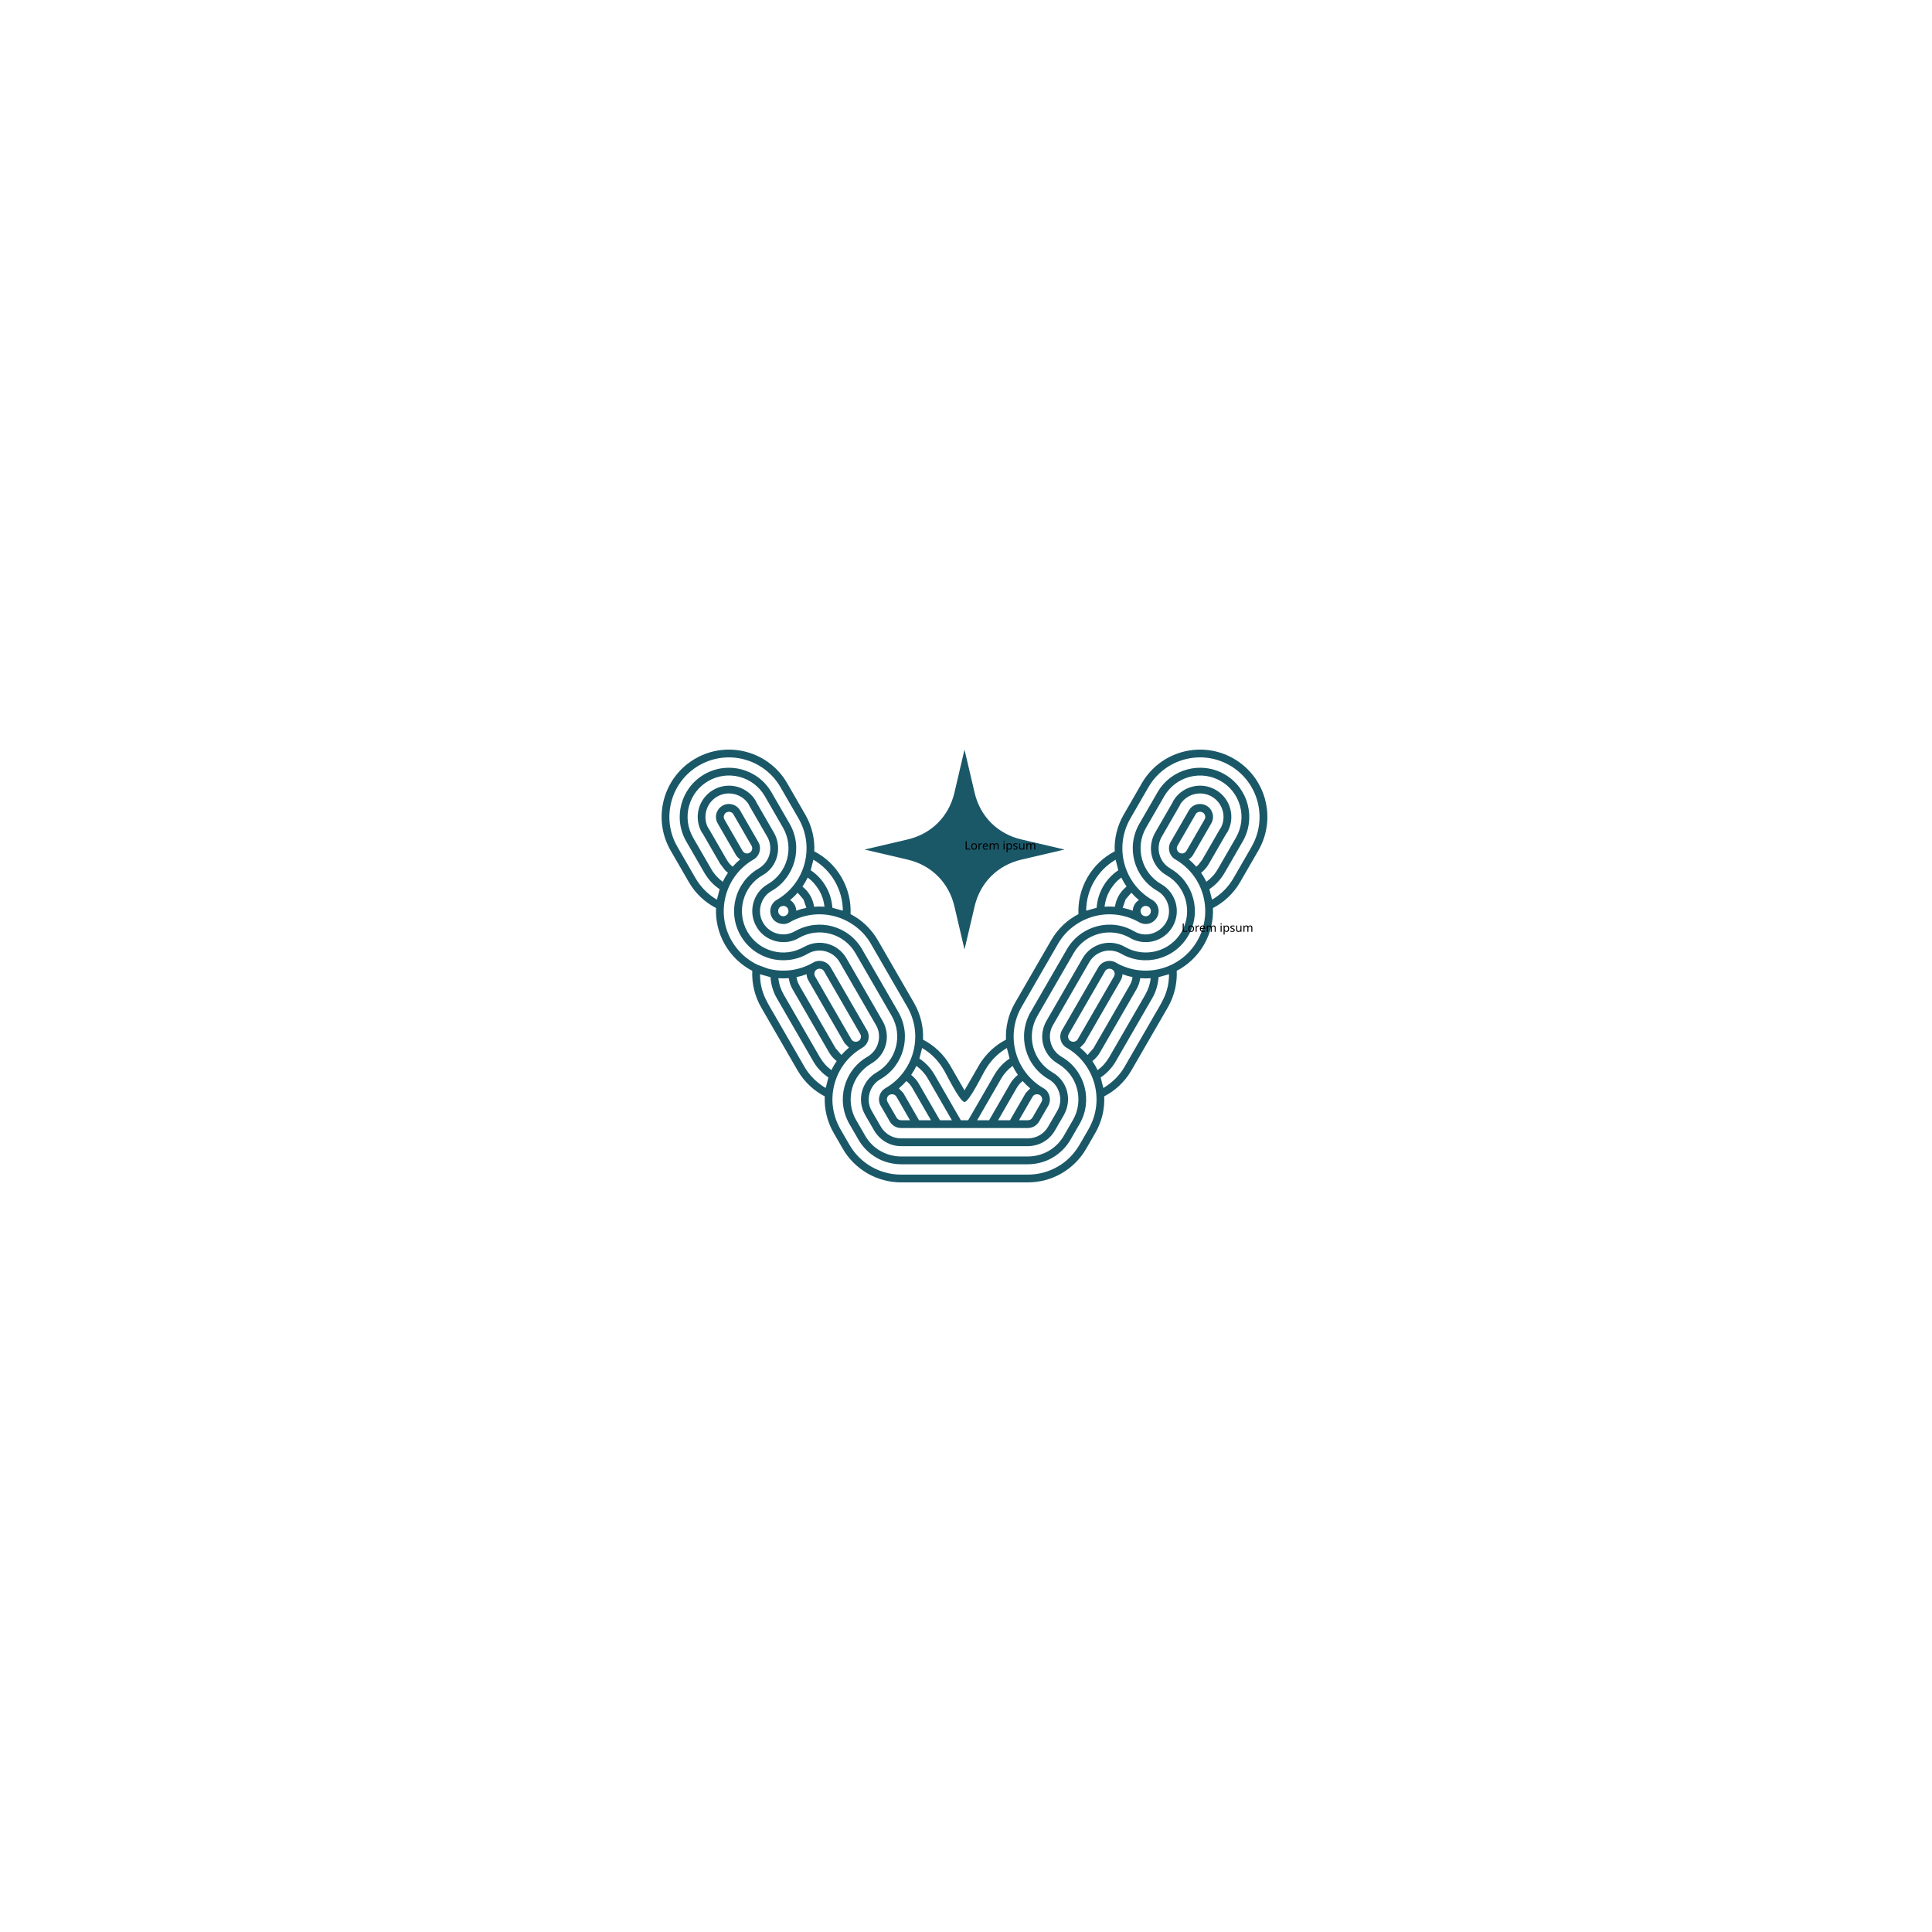
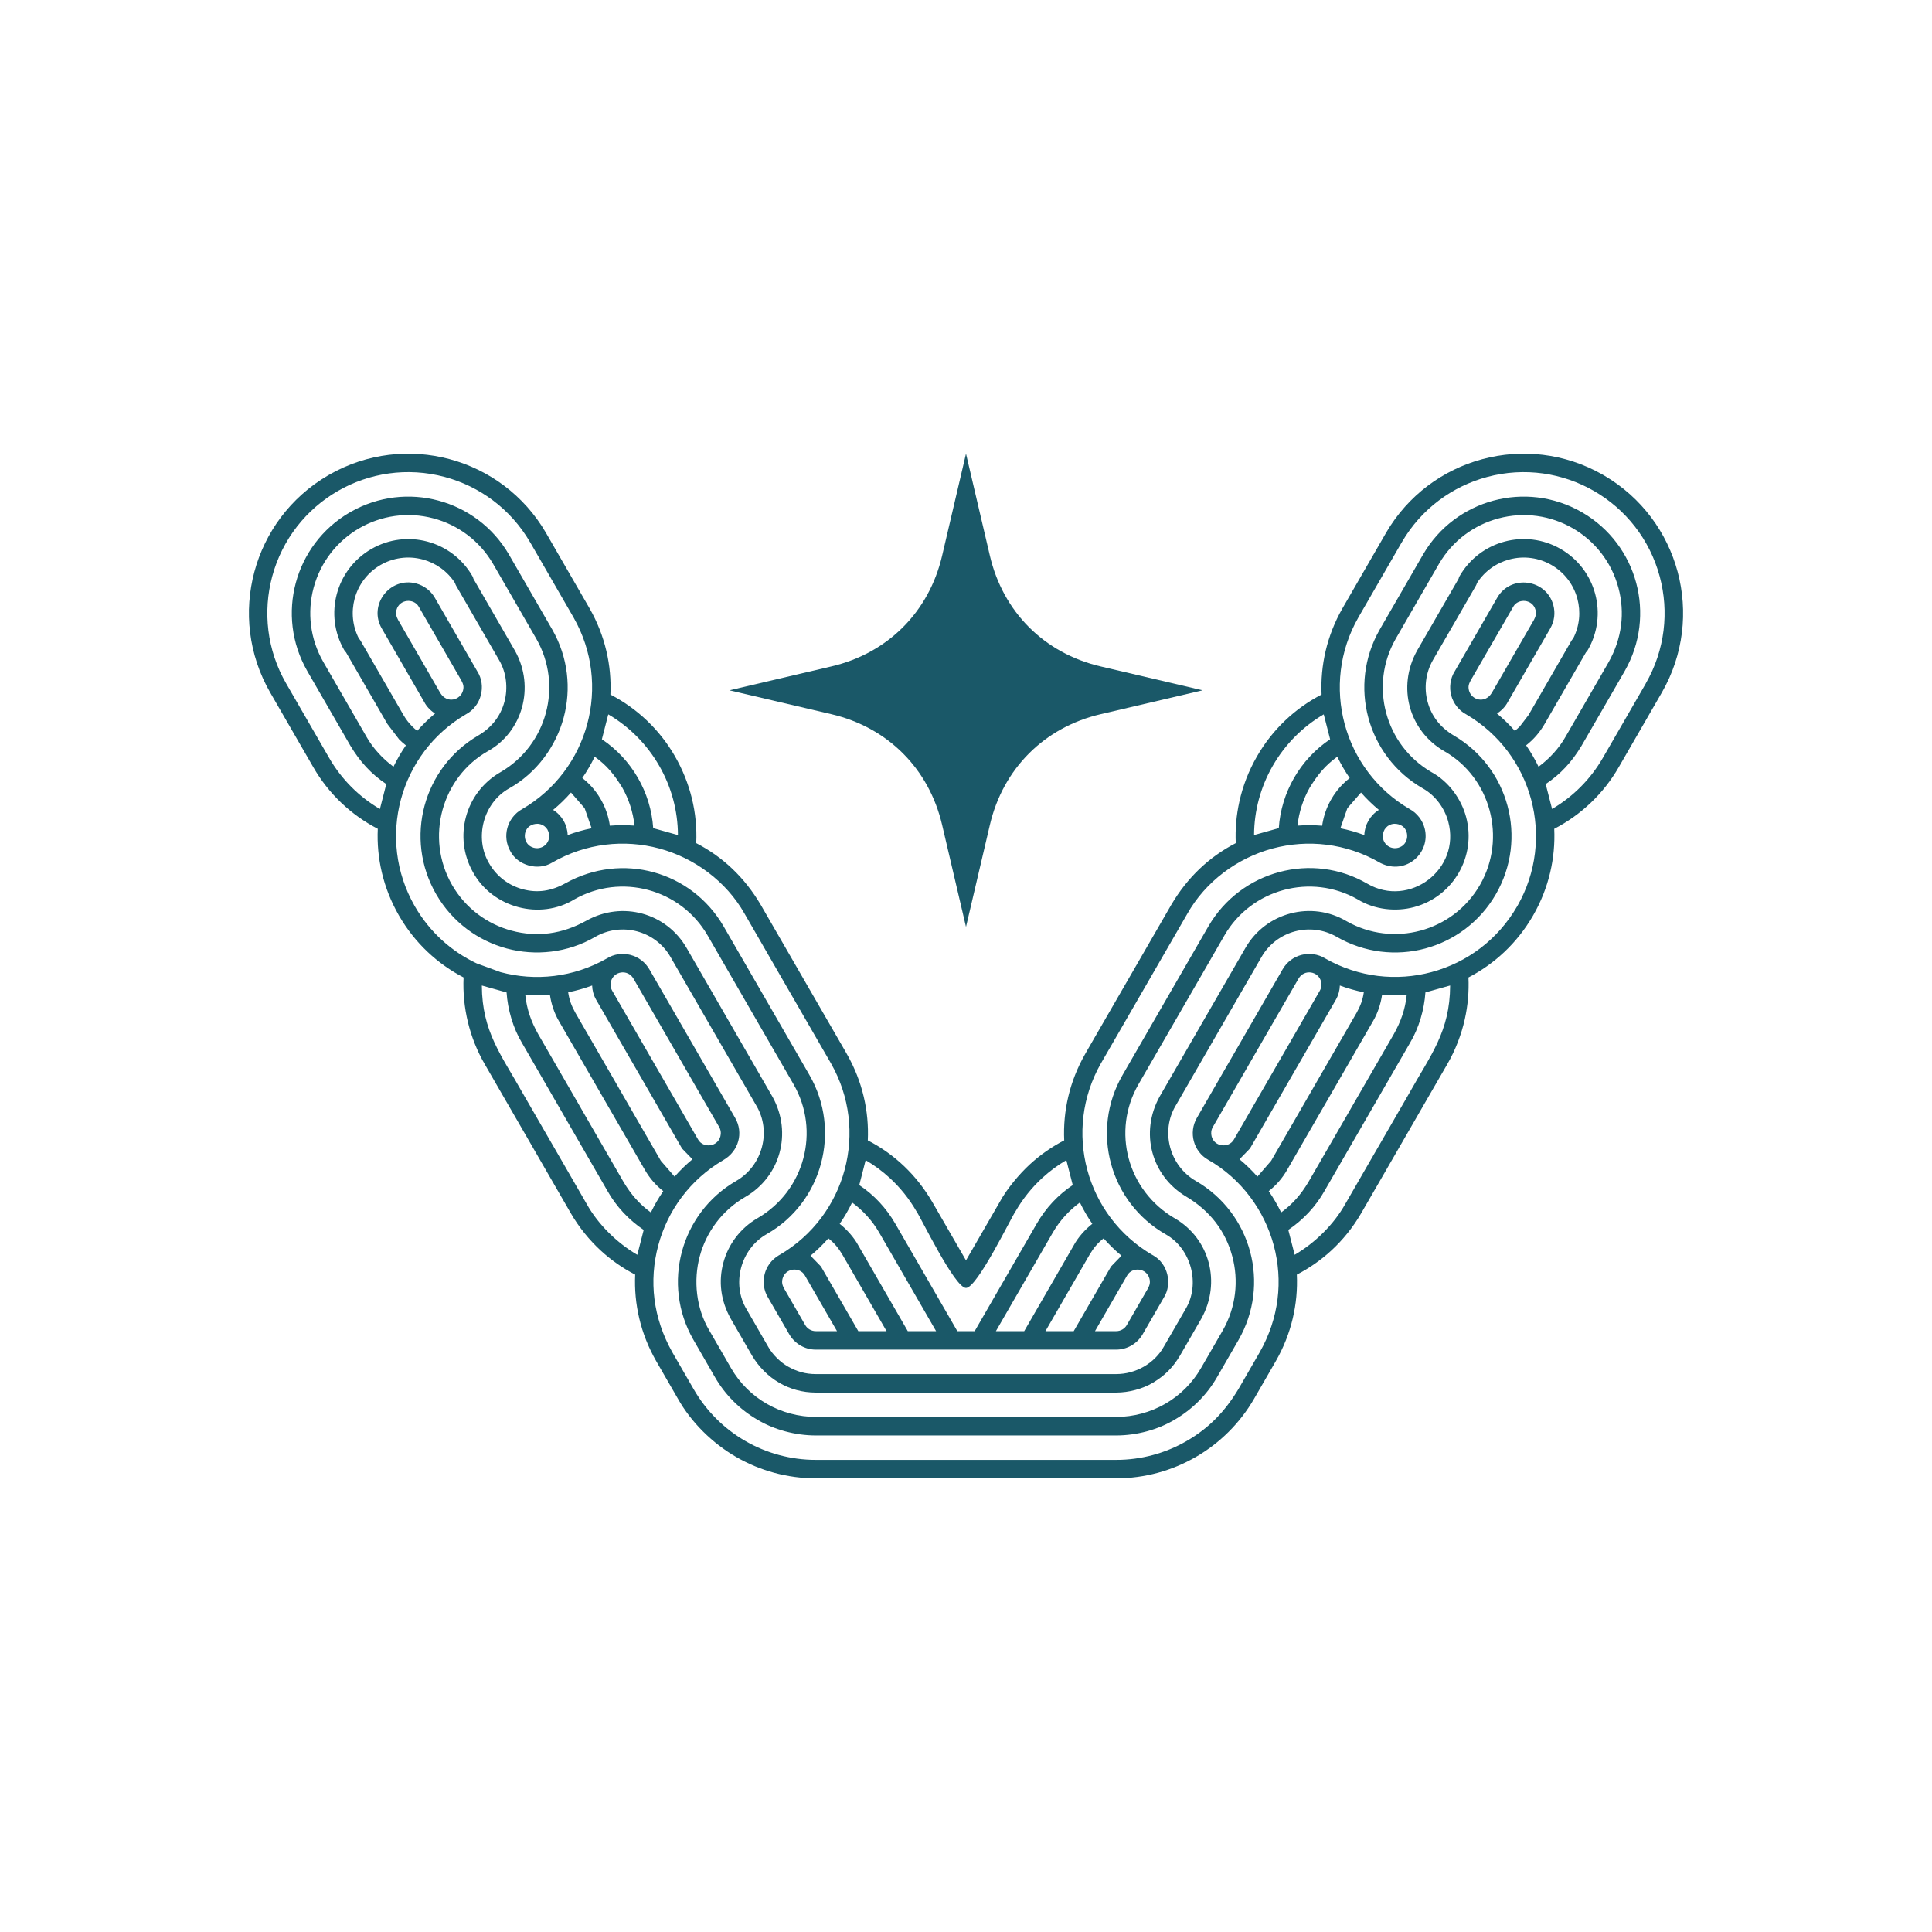
<svg xmlns="http://www.w3.org/2000/svg" id="Layer_1" version="1.1" viewBox="0 0 2000 2000">
  <defs>
    <style>
      .st0 {
        fill: #1a5868;
        fill-rule: evenodd;
      }
- 
-       .st1 {
-         font-family: MyriadPro-Regular, 'Myriad Pro';
-         font-size: 12px;
-       }
    </style>
  </defs>
-   <path class="st0" d="M1309.63,827.65c-4.59-17.14-15.69-32.53-32.21-42.16-.17-.12-.35-.22-.53-.31-16.6-9.49-35.47-11.4-52.6-6.81-17.14,4.59-32.53,15.69-42.16,32.21-.13.19-.24.38-.33.59l-18.39,31.85c-.15.21-.28.44-.39.68-6.76,11.87-9.66,24.9-9.08,37.61-11.67,6.04-21.52,15.34-28.18,26.93l-.06.09c-3.63,6.29-6.18,12.93-7.68,19.67-1.36,6.08-1.88,12.23-1.6,18.28-11.63,6.02-21.12,14.93-28.23,27.01l-37.39,64.76c-.12.19-.23.38-.33.59-6.76,11.87-9.66,24.9-9.08,37.61-5.42,2.8-10.49,6.32-15.05,10.52-4.55,4.18-10.09,10.74-13.19,16.5l-14.7,25.46-14.75-25.55c-6.83-11.69-16.35-20.8-28.18-26.93.58-12.71-2.32-25.74-9.08-37.61-.09-.21-.2-.4-.33-.59l-37.39-64.76c-7.11-12.08-16.6-20.98-28.23-27.01.6-13.3-2.58-26.3-9.34-38.04-6.67-11.59-16.52-20.89-28.19-26.93.58-12.71-2.32-25.74-9.08-37.61-.11-.24-.24-.46-.39-.68l-18.38-31.85c-.1-.21-.21-.4-.33-.59-9.63-16.52-25.02-27.62-42.16-32.21-17.12-4.59-36-2.68-52.6,6.81-.19.09-.37.19-.53.31-16.52,9.63-27.62,25.02-32.21,42.16-4.6,17.18-2.66,36.13,6.92,52.77l18.81,32.58c6.67,11.64,16.53,20.95,28.23,27.01-.58,12.75,2.33,25.81,9.13,37.7.08.17.18.34.29.5,6.9,11.85,16.76,20.91,28.09,26.79-.6,13.07,2.58,26.47,9.28,37.97l9.38,16.24,9.26,16.01,9.45,16.39,9.43,16.33c3.57,6.22,8.2,11.9,13.19,16.48,4.56,4.19,9.63,7.71,15.04,10.51-.59,12.81,2.36,25.92,9.22,37.86l9.32,16.15c5.98,10.71,15.36,19.79,25.61,25.71,10.43,6.02,22.41,9.35,34.84,9.35h131.33c12.44,0,24.41-3.33,34.84-9.35,10.41-6.01,19.27-14.72,25.5-25.5l9.44-16.36c6.87-11.94,9.81-25.06,9.22-37.86,5.42-2.8,10.48-6.32,15.04-10.51,5.01-4.6,9.43-10.04,13.05-16.26l9.52-16.47,9.38-16.24,9.25-16.03,9.51-16.46c3.59-6.16,6.2-13.07,7.68-19.69,1.36-6.08,1.88-12.23,1.6-18.28,11.33-5.88,21.19-14.94,28.09-26.79.11-.16.2-.33.29-.5,6.8-11.9,9.71-24.96,9.13-37.7,11.71-6.06,21.56-15.38,28.23-27.01l18.81-32.58c9.57-16.64,11.52-35.59,6.92-52.77ZM1163.3,920.41c-4.91,4.92-8.15,11.38-9.1,18.25-3.6-.29-7.21-.3-10.78-.04.62-5.83,2.45-11.55,5.39-16.71,3.59-5.74,6.59-9.49,12.01-13.44,1.56,3.23,3.37,6.35,5.42,9.33-1.03.8-2.01,1.67-2.94,2.6ZM1171.19,924.15c2.37,2.7,4.98,5.25,7.81,7.59-3.81,2.37-6.22,6.52-6.35,11-3.44-1.28-6.95-2.26-10.47-2.97l3.05-8.77,5.96-6.86ZM1132.63,912.41l.05-.09c5.38-9.33,13.06-17.01,22.2-22.36l2.79,10.9c-13.06,8.74-21.41,23.19-22.44,38.86l-10.82,3.03c.05-10.58,2.83-21.01,8.21-30.33ZM1061.89,1131.39l-16.33,28.28h-12.37l19.32-33.45c1.74-2.92,3.52-5.08,6.13-7.13,2.37,2.7,4.98,5.24,7.81,7.59l-4.56,4.71ZM1068.97,1135.23c2.22-3.75,8.44-3.24,9.7,1.46.42,1.55.14,2.86-.66,4.29l-9.25,16.02c-.95,1.64-2.71,2.66-4.64,2.66h-9.26l14.1-24.43ZM1045.52,1122.25l-21.6,37.42h-12.38l24.84-43.03c2.99-5.2,7.1-9.74,11.89-13.22,1.56,3.23,3.37,6.35,5.42,9.33-3.11,2.43-6.33,6.01-8.17,9.51ZM954.59,1084.9c3.74,2.19,7.27,4.79,10.53,7.78,4.51,4.15,8.47,9.03,11.67,14.58,1.66,2.17,16.73,33.52,21.67,33.52s20.01-31.35,21.67-33.52c3.2-5.55,7.16-10.43,11.67-14.58,3.26-2.99,6.79-5.6,10.53-7.78l2.79,10.9c-6.47,4.33-11.68,9.91-15.67,16.75l-27.21,47.13h-7.58l-27.16-47.04c-4.01-6.89-9.22-12.48-15.72-16.84l2.79-10.9ZM960.55,1116.64l24.84,43.03h-12.38l-21.6-37.42c-1.85-3.5-5.06-7.08-8.17-9.51,2.06-2.98,3.87-6.1,5.42-9.33,4.78,3.48,8.89,8.02,11.89,13.22ZM935.04,1131.39l-4.56-4.71c2.83-2.35,5.43-4.89,7.81-7.59,2.61,2.05,4.39,4.21,6.13,7.13l19.32,33.45h-12.37l-16.33-28.28ZM942.06,1159.67h-9.26c-1.92,0-3.69-1.01-4.64-2.66l-9.25-16.02c-.8-1.43-1.07-2.74-.66-4.29,1.26-4.71,7.48-5.21,9.7-1.46l14.1,24.43ZM842.04,889.96c9.14,5.35,16.82,13.03,22.2,22.36l.05.09c5.38,9.32,8.16,19.76,8.21,30.33l-10.82-3.03c-1.03-15.67-9.38-30.12-22.44-38.86l2.79-10.9ZM848.12,921.91c2.94,5.16,4.77,10.88,5.39,16.71-3.57-.27-7.18-.26-10.78.04-.95-6.87-4.19-13.33-9.1-18.25-.93-.93-1.91-1.8-2.94-2.6,2.06-2.98,3.87-6.1,5.42-9.33,5.42,3.95,8.42,7.7,12.01,13.44ZM834.76,939.78c-3.53.71-7.03,1.69-10.47,2.97-.13-4.48-2.54-8.64-6.35-11,2.83-2.35,5.44-4.89,7.81-7.59l5.96,6.86,3.05,8.77ZM854.74,1126.29c-8.8-5.15-17.04-13.15-22.09-22.17l-9.49-16.45-9.5-16.45-9.14-15.83c-9.16-16.42-17.66-26.63-17.75-46.86l10.82,3.02c.49,7.45,2.82,15.55,6.71,22.04l18.76,32.49,9.38,16.23,9.26,16.04c3.8,6.8,9.46,12.77,15.84,17.05l-2.79,10.89ZM848.78,1094.53l-9.38-16.23-9.25-16.03-.12-.23-18.64-32.27c-3.13-5.61-4.96-10.84-5.63-17.13,3.57.27,7.18.26,10.78-.04.54,3.9,1.95,8.19,4,11.6l18.76,32.49,9.38,16.23,9.38,16.24c2.13,3.67,4.77,6.72,8.04,9.27-2.06,2.98-3.87,6.1-5.43,9.33-5.02-3.66-8.63-7.81-11.88-13.24ZM846.16,1031.08l9.26,16.01,9.45,16.39,9.43,16.33,4.55,4.69c-2.83,2.35-5.44,4.89-7.81,7.59l-6.01-6.93-18.63-32.27-.12-.23-18.63-32.26c-1.66-2.98-2.65-5.59-3.12-8.91,3.53-.71,7.03-1.69,10.47-2.97.06,2.11.63,4.24,1.74,6.21l9.43,16.34ZM843.23,1006.74c1.2-4.49,7.27-5.5,9.8-1.29l9.38,16.23,9.25,16.03,9.5,16.48,9.38,16.23c.74,1.28.88,2.74.53,4.07-1.26,4.73-7.52,5.19-9.7,1.47l-9.48-16.43-9.5-16.45-18.63-32.29c-.73-1.27-.88-2.73-.53-4.06ZM1122.63,1079.81l9.43-16.33,9.45-16.39,9.26-16.01,9.43-16.34c1.12-1.97,1.68-4.1,1.74-6.21,3.44,1.28,6.95,2.26,10.47,2.97-.47,3.32-1.46,5.93-3.12,8.91l-18.63,32.26-.12.23-18.63,32.27-6.01,6.93c-2.38-2.7-4.98-5.25-7.81-7.59l4.55-4.69ZM1115.56,1075.96c-2.18,3.73-8.44,3.26-9.7-1.47-.36-1.33-.21-2.8.53-4.07l9.38-16.23,9.5-16.48,9.26-16.03,9.38-16.23c2.53-4.21,8.6-3.2,9.8,1.29.35,1.32.21,2.79-.53,4.06l-18.63,32.29-9.5,16.45-9.48,16.43ZM1138.87,1089.18l9.38-16.24,9.38-16.23,18.76-32.49c2.05-3.41,3.46-7.71,4-11.6,3.6.29,7.21.3,10.78.04-.67,6.28-2.5,11.52-5.63,17.13l-18.64,32.27-.12.23-9.26,16.03-9.38,16.23c-3.26,5.43-6.87,9.58-11.88,13.24-1.56-3.23-3.37-6.35-5.43-9.33,3.27-2.55,5.9-5.6,8.04-9.27ZM1192.41,1055.39l-9.14,15.83-9.5,16.45-9.49,16.45c-5.05,9.01-13.3,17.02-22.09,22.17l-2.79-10.89c6.38-4.27,12.05-10.25,15.84-17.05l9.26-16.04,9.38-16.23,18.76-32.49c3.9-6.49,6.22-14.58,6.71-22.04l10.82-3.02c-.09,20.24-8.59,30.45-17.75,46.86ZM1239.59,973.68l-.04.06-.15.26c-8.4,14.45-21.8,24.49-37.41,28.67-15.14,4.06-31.81,2.38-46.47-5.97-3.15-1.98-7.09-2.43-10.47-1.52-3.31.89-6.29,3.04-8.14,6.25l-9.38,16.26-9.25,16.03-9.51,16.44-9.38,16.26c-3.72,6.45-1.45,14.69,4.9,18.3,14.64,8.31,24.67,22.33,28.71,37.42,4.13,15.43,2.32,31.91-6.19,46.84l-9.21,15.95c-5.96,9.9-12.93,17.14-22.7,22.78-9.2,5.31-19.79,8.24-30.81,8.24h-131.33c-11.02,0-21.61-2.93-30.81-8.24-9.21-5.32-17.06-13.03-22.56-22.56l-9.37-16.21c-8.47-15.05-10.32-31.25-6.16-46.79,4.05-15.12,13.83-28.71,28.38-37.24,6.81-3.89,8.97-12,5.23-18.48l-9.25-16.02-9.51-16.48-9.38-16.23-9.25-16.03c-3.79-6.82-12.45-8.91-18.73-4.96-14.66,8.35-31.33,10.03-46.47,5.97l-10.43-3.82c-10.94-5.17-20.47-13.59-26.97-24.84l-.15-.27-.04-.06c-8.36-14.66-10.04-31.34-5.98-46.48,4.05-15.13,13.84-28.72,28.4-37.25,6.76-3.55,9.06-12.52,5.02-18.8l-9.07-15.7-9.5-16.48c-1.83-3.18-4.85-5.37-8.14-6.25-11.47-3.08-21.11,9.37-15.03,19.72l18.54,32.11c1.07,2.06,2.86,3.87,4.73,5.02-2.83,2.35-5.43,4.88-7.81,7.59-.76-.6-1.49-1.24-2.18-1.93-1.43-1.43-2.71-3.08-3.78-4.92l-18.81-32.58c-.2-.34-.44-.64-.71-.9-2.88-5.56-3.39-11.77-1.88-17.44,3.47-12.97,16.79-20.65,29.76-17.18,5.66,1.52,10.78,5.07,14.16,10.34.09.37.23.73.43,1.08l18.76,32.49c3.34,5.57,3.97,12.45,2.4,18.29-1.67,6.25-5.52,11.26-11.47,14.78-12.05,7.05-20.15,18.28-23.49,30.77-3.37,12.58-1.94,26.45,5.09,38.63l.05.09c7.04,12.14,18.32,20.29,30.87,23.65,12.43,3.33,26.53,1.95,38.52-5.03,11.58-6.74,26.38-2.78,33,8.67l37.57,65.07c6.64,11.1,2.81,26.21-8.83,32.93-12.18,7.03-20.35,18.33-23.72,30.92-3.35,12.49-1.95,26.26,4.95,38.38l9.52,16.51c4.49,7.78,10.89,14.09,18.41,18.49,7.39,4.48,16.78,6.97,25.69,6.98,43.78,0,87.55,0,131.33,0,8.91,0,18.3-2.5,25.69-6.97,7.52-4.4,13.91-10.71,18.41-18.49l9.38-16.25c7-12.18,8.47-26.05,5.09-38.64-3.37-12.59-11.55-23.89-23.72-30.92-11.64-6.72-15.47-21.83-8.83-32.93l18.63-32.29,9.5-16.44,9.38-16.25c6.62-11.51,21.39-15.48,32.93-8.83,12.15,7.01,26.06,8.47,38.64,5.09,12.55-3.36,23.83-11.51,30.87-23.65l.05-.09c7.03-12.18,8.46-26.05,5.09-38.63-3.35-12.49-11.44-23.73-23.49-30.77-5.95-3.52-9.79-8.53-11.47-14.78-1.58-5.9-.94-12.39,2.29-18.11l9.49-16.43,9.38-16.24c.2-.35.34-.71.43-1.08,3.38-5.27,8.5-8.82,14.16-10.34,12.97-3.47,26.28,4.21,29.76,17.18,1.52,5.67,1,11.88-1.88,17.44-.27.26-.51.56-.71.9l-18.76,32.49-3.83,5.01c-.69.69-1.42,1.34-2.18,1.93-2.37-2.7-4.98-5.24-7.8-7.59,1.87-1.15,3.66-2.96,4.73-5.02l18.53-32.1c1.88-3.3,2.31-6.84,1.4-10.25-3.07-11.46-18.62-13.57-24.56-3.24l-9.5,16.48-9.07,15.7c-1.99,3.1-2.43,7.13-1.53,10.49.91,3.39,3.25,6.57,6.56,8.31,14.56,8.53,24.35,22.12,28.4,37.25,4.06,15.14,2.38,31.82-5.98,46.48ZM750.15,848.68c-.64-1.39-1.25-2.34-.71-4.38,1.27-4.74,7.52-5.18,9.7-1.47l9.6,16.63,9.06,15.7c.76,1.47,1.21,2.57.72,4.4-1.11,4.14-6.93,5.9-9.94,1.06l-18.44-31.94ZM1228.34,880.61c-3.01,4.84-8.83,3.08-9.94-1.06-.49-1.83-.04-2.93.72-4.4l9.06-15.7,9.6-16.63c2.18-3.72,8.43-3.27,9.7,1.47.55,2.04-.06,2.99-.71,4.38l-18.44,31.94ZM1243.38,903.51c3.29-2.57,5.96-5.67,8.09-9.35l18.1-31.34c.3-.27.56-.59.78-.96,8.94-15.48,3.65-35.26-11.84-44.2-15.48-8.94-35.25-3.65-44.2,11.84-.22.38-.37.77-.45,1.17l-18.14,31.41c-8.88,15.92-3.56,35.15,11.97,44.05,20.14,11.54,27.33,37.91,15.5,58.44v.02c-5.92,10.24-15.44,17.12-26.04,19.96-10.51,2.81-22.07,1.66-32.25-4.11-15.36-9.12-35.3-3.89-44.22,11.6l-37.51,64.98c-8.78,15.78-3.69,34.74,11.56,43.82,10.48,6.24,17.23,15.14,20.18,26.15,2.82,10.54,1.66,22.14-4.16,32.34l-9.54,16.51c-7.65,13.26-21.77,21.29-37.07,21.34h-131.22c-15.38-.05-29.49-8.02-37.18-21.34l-9.43-16.33c-5.95-9.91-7.05-22.16-4.27-32.52,2.84-10.6,9.72-20.11,19.97-26.03,15.25-8.83,20.58-27.94,11.9-43.69l-18.77-32.51-9.5-16.47-9.32-16.14c-8.85-15.38-28.13-20.72-43.79-12-10.66,5.94-21.64,7.37-32.73,4.4-10.61-2.84-20.14-9.73-26.04-19.98-11.89-20.64-4.55-47.16,15.8-58.6,14.89-8.37,20.54-27.81,11.81-43.63l-18.27-31.67c-.09-.4-.24-.8-.45-1.17-8.95-15.48-28.72-20.78-44.2-11.84-15.48,8.94-20.78,28.72-11.84,44.2.21.37.48.69.78.96l18.1,31.34,5.15,6.74c.93.94,1.92,1.8,2.94,2.6-2.05,2.98-3.86,6.1-5.42,9.32-4.56-3.32-8.99-8.08-11.78-13.04l-18.87-32.7c-5.91-10.24-7.11-21.92-4.28-32.52,6.13-22.87,29.63-36.43,52.5-30.3,10.51,2.82,19.97,9.62,25.89,19.74l9.51,16.48,9.5,16.46c5.81,10.19,6.98,21.79,4.16,32.31-2.82,10.52-9.62,19.97-19.74,25.89l-.47.27c-7.56,4.45-12.64,11.52-14.75,19.39-2.1,7.86-1.24,16.52,3.08,24.16,8.63,15.69,29.44,21.04,44.35,11.85,10.18-5.77,21.75-6.93,32.25-4.11,10.6,2.84,20.12,9.72,26.03,19.96l18.76,32.51,18.76,32.47c11.81,20.46,4.87,46.63-15.7,58.57-7.66,4.45-12.85,11.56-14.99,19.53-2.19,8.16-1.17,16.5,3.22,24.41l9.38,16.24c5.99,9.97,16.17,16.09,27.85,16.09h131.33c5.48,0,11.55-1.59,16.09-4.32,5.1-3.07,8.6-6.51,11.76-11.77l9.38-16.24c8.83-15.89,3.52-35.04-11.56-43.81-20.86-12.15-27.73-38.21-15.91-58.69l18.76-32.47,9.38-16.24,9.38-16.26c5.91-10.24,15.43-17.12,26.03-19.96,10.51-2.82,22.07-1.66,32.25,4.11,7.44,4.58,16.81,5.5,24.68,3.39,17.16-4.6,27.34-22.26,22.75-39.4-2.09-7.82-7.57-15.54-15.22-19.66-10.12-5.93-16.93-15.38-19.74-25.89-2.82-10.53-1.66-22.12,4.16-32.31l9.5-16.46,9.24-16.01c.1-.15.19-.3.27-.46,5.93-10.12,15.38-16.92,25.89-19.74,22.87-6.13,46.37,7.43,52.5,30.3,2.91,10.86,1.59,22.17-4.36,32.67l-18.67,32.34c-2.85,5.1-7.21,9.84-11.89,13.24-1.56-3.23-3.37-6.35-5.42-9.32ZM1295.69,876.5l-18.76,32.49c-5.39,9.34-13.06,17-22.21,22.36l-2.79-10.89c6.6-4.41,11.42-9.7,15.59-16.6l9.51-16.46,9.26-16.04c.1-.15.2-.32.28-.49,6.9-12.11,8.28-25.88,4.94-38.36-3.35-12.5-11.44-23.73-23.47-30.77-.17-.12-.35-.22-.54-.31-12.11-6.89-25.87-8.28-38.36-4.93-12.5,3.35-23.73,11.43-30.77,23.47l-18.78,32.52c-.11.16-.2.33-.29.51-6.9,12.11-8.28,25.88-4.94,38.36,3.37,12.59,11.55,23.89,23.72,30.92,5.69,3.15,9.67,8.81,11.23,14.64,5.58,20.81-16.98,37.84-35.4,27.09-24.01-14.01-55.26-5.83-69.49,18.68l-18.76,32.47-18.76,32.51c-14.13,24.48-5.66,55.75,18.98,69.74,11.03,6.26,15.09,21.63,8.61,32.53l-9.51,16.45c-4.16,7.45-12.35,12.05-20.88,12.05h-131.33c-4.49,0-8.24-1.1-12.05-3.22-3.36-1.87-6.77-5.17-8.72-8.62l-9.49-16.46c-6.66-11.05-2.76-26.34,8.83-32.93,24.16-13.73,32.75-45.09,18.63-69.55l-18.76-32.51-18.76-32.47c-14.07-24.23-44.48-32.6-69.15-18.87-6.14,3.41-12.17,4.38-18.7,2.63-5.96-1.6-11.31-5.47-14.64-11.23-6.71-11.23-2.54-26.58,8.7-32.86,12.14-6.78,20.52-18.55,23.86-30.99,3.35-12.49,1.96-26.25-4.94-38.36l-9.54-16.53-9.53-16.5c-7.04-12.04-18.27-20.12-30.77-23.47-12.48-3.34-26.24-1.96-38.36,4.93-.19.09-.37.19-.54.31-12.04,7.04-20.12,18.27-23.47,30.77-3.35,12.49-1.96,26.25,4.94,38.36.08.17.17.33.28.49l18.64,32.28c4.2,7,9.04,12.35,15.72,16.82l-2.79,10.89c-9.15-5.36-16.82-13.02-22.21-22.36l-18.76-32.49c-8.51-14.73-10.23-31.53-6.15-46.77,8.81-32.88,42.59-52.38,75.47-43.57,15.15,4.06,28.77,13.87,37.28,28.48.1.19.21.38.33.55l18.37,31.83c.1.22.23.44.36.64,8.35,14.66,10.03,31.33,5.97,46.46-4.06,15.15-13.87,28.77-28.48,37.28-3.25,1.76-5.58,4.93-6.48,8.27-.88,3.28-.52,6.89,1.29,10.08,3.17,6.21,12.1,8.84,18.37,4.99,14.73-8.5,31.52-10.23,46.76-6.14,15.28,4.09,29.34,14.38,37.31,28.51l18.87,32.69,9.38,16.24,9.55,16.54c8.35,14.66,10.03,31.33,5.97,46.46-4.06,15.15-13.87,28.76-28.47,37.28l-.04.02-.22.12-.18.11-.09.06c-3.04,1.86-5.1,4.76-5.96,7.97-.91,3.38-.47,7.34,1.54,10.49l9.19,15.91c2.42,4.15,6.83,6.72,11.61,6.72h131.33c4.78,0,9.19-2.57,11.61-6.72l9.19-15.91c4-6.27,1.69-15.03-4.52-18.52l-.18-.11-.26-.14c-14.6-8.52-24.41-22.13-28.47-37.28-4.06-15.14-2.38-31.81,5.97-46.46l9.55-16.54,28.14-48.73c8-14.27,22.03-24.59,37.42-28.71,15.24-4.08,32.03-2.36,46.76,6.14l.46.25c11.1,5.5,22.08-4.57,19.2-15.32-.9-3.34-3.23-6.52-6.48-8.27-14.61-8.52-24.42-22.13-28.48-37.28-4.06-15.14-2.38-31.8,5.97-46.46.14-.2.26-.41.37-.64l18.37-31.83c.12-.17.23-.36.33-.55,8.52-14.61,22.13-24.42,37.28-28.48,32.88-8.81,66.66,10.69,75.47,43.57,4.08,15.24,2.36,32.04-6.15,46.77ZM809.49,948.31c-4.93-1.32-5.11-7.92-1.23-9.84,2.72-1.34,5.65-.58,7.15,1.82,2.59,4.73-1.59,9.17-5.93,8.01ZM1181.51,940.3c1.5-2.4,4.44-3.17,7.15-1.82,3.88,1.92,3.71,8.52-1.23,9.84-4.33,1.16-8.51-3.28-5.93-8.01Z" />
-   <path class="st0" d="M998.46,775.98l10.45,44.62c5.76,24.61,23.78,42.63,48.39,48.39l44.62,10.45-44.62,10.45c-24.61,5.76-42.63,23.78-48.39,48.39l-10.45,44.62-10.45-44.62c-5.76-24.61-23.78-42.63-48.39-48.39l-44.62-10.45,44.62-10.45c24.61-5.76,42.63-23.78,48.39-48.39l10.45-44.62Z" />
-   <text class="st1" transform="translate(998.46 879.45)">
-     <tspan x="0" y="0">Lorem ipsum</tspan>
-   </text>
-   <text class="st1" transform="translate(1223.18 964.59)">
-     <tspan x="0" y="0">Lorem ipsum</tspan>
-   </text>
+   <path class="st0" d="M1736.68,591.96c-10.87-40.57-37.14-77.01-76.26-99.81-.4-.27-.82-.52-1.26-.73-39.3-22.46-83.98-26.98-124.52-16.12-40.57,10.87-77.01,37.14-99.81,76.26-.3.44-.56.91-.79,1.4l-43.53,75.4c-.35.5-.66,1.03-.92,1.6-16.01,28.1-22.87,58.94-21.49,89.04-27.63,14.3-50.94,36.31-66.72,63.74l-.13.22c-8.6,14.9-14.62,30.61-18.19,46.57-3.21,14.39-4.44,28.95-3.79,43.28-27.53,14.26-50,35.35-66.83,63.94l-88.52,153.31c-.29.44-.55.91-.77,1.4-16.01,28.1-22.87,58.94-21.49,89.04-12.82,6.64-24.82,14.97-35.62,24.9-10.77,9.9-23.89,25.43-31.23,39.07l-34.81,60.28-34.93-60.49c-16.18-27.68-38.71-49.25-66.72-63.75,1.37-30.1-5.48-60.94-21.49-89.04-.22-.49-.48-.95-.77-1.4l-88.52-153.31c-16.83-28.59-39.31-49.68-66.83-63.94,1.43-31.48-6.12-62.27-22.1-90.06-15.78-27.44-39.1-49.46-66.73-63.76,1.37-30.1-5.48-60.94-21.49-89.04-.26-.56-.56-1.1-.92-1.6l-43.53-75.4c-.23-.49-.49-.96-.79-1.4-22.8-39.12-59.24-65.39-99.81-76.26-40.54-10.86-85.22-6.34-124.52,16.12-.44.21-.86.46-1.26.73-39.12,22.8-65.39,59.25-76.26,99.81-10.9,40.68-6.29,85.53,16.38,124.94l44.53,77.13c15.8,27.55,39.13,49.61,66.84,63.95-1.38,30.18,5.52,61.1,21.62,89.26.2.4.42.8.68,1.18,16.34,28.06,39.68,49.51,66.51,63.42-1.41,30.93,6.12,62.66,21.98,89.89l22.2,38.46,21.91,37.91,22.37,38.79,22.33,38.67c8.45,14.71,19.42,28.17,31.23,39.03,10.79,9.92,22.79,18.26,35.62,24.89-1.39,30.32,5.58,61.37,21.83,89.64l22.06,38.22c14.16,25.36,36.36,46.86,60.64,60.88,24.69,14.26,53.05,22.13,82.49,22.13h310.92c29.44,0,57.8-7.87,82.49-22.13,24.65-14.24,45.63-34.85,60.36-60.36l22.34-38.73c16.26-28.27,23.22-59.32,21.83-89.64,12.82-6.63,24.82-14.97,35.62-24.89,11.85-10.89,22.32-23.78,30.89-38.49l22.54-38.99,22.2-38.46,21.89-37.95,22.52-38.96c8.49-14.58,14.69-30.95,18.19-46.61,3.21-14.39,4.45-28.95,3.79-43.28,26.83-13.91,50.17-35.37,66.51-63.42.26-.38.48-.78.68-1.18,16.1-28.16,23-59.08,21.62-89.26,27.71-14.35,51.04-36.4,66.84-63.95l44.53-77.13c22.67-39.4,27.27-84.26,16.38-124.94ZM1390.24,811.57c-11.63,11.65-19.3,26.95-21.55,43.22-8.53-.69-17.06-.71-25.53-.08,1.47-13.8,5.81-27.34,12.77-39.56,8.5-13.59,15.6-22.46,28.43-31.81,3.69,7.65,7.97,15.04,12.84,22.09-2.43,1.9-4.76,3.95-6.96,6.16ZM1408.91,820.43c5.62,6.4,11.79,12.42,18.49,17.98-9.02,5.6-14.72,15.44-15.04,26.05-8.15-3.02-16.44-5.35-24.79-7.03l7.22-20.76,14.12-16.24ZM1317.63,792.64l.13-.21c12.75-22.09,30.93-40.26,52.57-52.94l6.61,25.79c-30.91,20.69-50.69,54.91-53.13,92.01l-25.61,7.16c.12-25.04,6.7-49.75,19.43-71.82ZM1150.16,1311.06l-38.66,66.95h-29.27l45.73-79.2c4.12-6.92,8.33-12.03,14.51-16.87,5.62,6.4,11.79,12.42,18.48,17.97l-10.79,11.15ZM1166.92,1320.16c5.26-8.88,19.98-7.68,22.97,3.46.99,3.68.34,6.77-1.55,10.17l-21.9,37.93c-2.25,3.89-6.43,6.29-10.98,6.29h-21.93l33.39-57.85ZM1111.4,1289.42l-51.15,88.59h-29.3l58.82-101.87c7.09-12.32,16.82-23.07,28.14-31.31,3.69,7.65,7.97,15.04,12.84,22.08-7.37,5.75-14.98,14.22-19.35,22.51ZM896.12,1200.99c8.85,5.18,17.22,11.34,24.93,18.43,10.68,9.82,20.06,21.37,27.64,34.51,3.94,5.13,39.61,79.36,51.31,79.36s47.37-74.22,51.31-79.36c7.58-13.14,16.96-24.69,27.64-34.51,7.71-7.09,16.08-13.25,24.93-18.43l6.61,25.8c-15.31,10.24-27.65,23.46-37.1,39.65l-64.41,111.57h-17.95l-64.29-111.36c-9.5-16.3-21.82-29.55-37.23-39.86l6.61-25.8ZM910.23,1276.14l58.82,101.87h-29.3l-51.15-88.59c-4.38-8.29-11.98-16.75-19.35-22.51,4.87-7.05,9.15-14.44,12.84-22.08,11.32,8.24,21.06,18.99,28.14,31.31ZM849.84,1311.06l-10.79-11.15c6.69-5.55,12.86-11.57,18.48-17.97,6.18,4.85,10.38,9.96,14.51,16.87l45.73,79.2h-29.27l-38.66-66.95ZM866.47,1378.01h-21.93c-4.55,0-8.73-2.4-10.98-6.29l-21.9-37.93c-1.89-3.4-2.54-6.49-1.55-10.17,2.99-11.14,17.71-12.35,22.97-3.46l33.39,57.85ZM629.67,739.49c21.64,12.67,39.82,30.85,52.57,52.94l.13.21c12.73,22.06,19.31,46.78,19.43,71.82l-25.61-7.16c-2.44-37.1-22.22-71.31-53.12-92.01l6.61-25.79ZM644.07,815.13c6.96,12.22,11.3,25.76,12.77,39.56-8.46-.63-17-.61-25.53.08-2.26-16.27-9.92-31.57-21.55-43.22-2.2-2.2-4.52-4.26-6.96-6.16,4.87-7.05,9.15-14.44,12.84-22.09,12.84,9.35,19.93,18.22,28.43,31.81ZM612.43,857.43c-8.35,1.67-16.64,4.01-24.79,7.03-.32-10.61-6.02-20.45-15.04-26.05,6.7-5.56,12.87-11.57,18.49-17.98l14.12,16.24,7.22,20.76ZM659.74,1298.98c-20.83-12.2-40.34-31.14-52.31-52.48l-22.47-38.95-22.5-38.93-21.63-37.47c-21.7-38.87-41.81-63.04-42.03-110.95l25.61,7.16c1.17,17.65,6.67,36.82,15.9,52.17l44.41,76.92,22.2,38.42,21.92,37.97c8.99,16.1,22.4,30.24,37.51,40.36l-6.61,25.79ZM645.63,1223.8l-22.21-38.42-21.91-37.95-.29-.55-44.12-76.39c-7.42-13.29-11.75-25.67-13.34-40.55,8.46.63,17,.6,25.53-.09,1.28,9.22,4.63,19.39,9.48,27.47l44.41,76.92,22.2,38.42,22.21,38.46c5.05,8.69,11.3,15.91,19.03,21.94-4.87,7.05-9.16,14.44-12.84,22.09-11.88-8.66-20.43-18.48-28.14-31.34ZM639.43,1073.58l21.91,37.91,22.38,38.79,22.32,38.67,10.78,11.12c-6.7,5.56-12.87,11.57-18.49,17.98l-14.24-16.41-44.12-76.41-.29-.55-44.12-76.37c-3.93-7.07-6.27-13.25-7.39-21.09,8.35-1.67,16.64-4,24.8-7.02.15,5,1.49,10.04,4.13,14.7l22.33,38.68ZM632.48,1015.96c2.84-10.62,17.2-13.01,23.2-3.04l22.2,38.42,21.91,37.95,22.5,39.01,22.2,38.42c1.74,3.02,2.09,6.49,1.25,9.64-2.99,11.19-17.8,12.29-22.96,3.47l-22.44-38.89-22.5-38.94-44.11-76.44c-1.74-3.01-2.09-6.47-1.25-9.6ZM1293.96,1188.95l22.32-38.67,22.37-38.79,21.91-37.91,22.33-38.68c2.64-4.66,3.98-9.7,4.13-14.7,8.16,3.02,16.45,5.35,24.79,7.02-1.12,7.85-3.46,14.03-7.39,21.09l-44.12,76.37-.29.55-44.12,76.41-14.24,16.41c-5.62-6.4-11.8-12.42-18.5-17.98l10.78-11.12ZM1277.22,1179.82c-5.17,8.82-19.98,7.72-22.96-3.47-.84-3.15-.49-6.62,1.25-9.64l22.2-38.42,22.5-39.01,21.91-37.95,22.2-38.42c6-9.97,20.36-7.58,23.2,3.04.84,3.14.49,6.59-1.25,9.6l-44.11,76.44-22.5,38.94-22.44,38.89ZM1332.41,1211.12l22.2-38.46,22.2-38.42,44.41-76.92c4.85-8.08,8.2-18.24,9.48-27.47,8.53.69,17.07.72,25.53.09-1.59,14.88-5.92,27.26-13.34,40.55l-44.12,76.39-.29.55-21.91,37.95-22.2,38.42c-7.71,12.87-16.25,22.68-28.14,31.34-3.69-7.65-7.98-15.04-12.84-22.09,7.73-6.03,13.98-13.25,19.03-21.94ZM1459.16,1131.14l-21.63,37.47-22.5,38.93-22.47,38.95c-11.97,21.34-31.48,40.28-52.31,52.48l-6.61-25.79c15.11-10.12,28.52-24.26,37.51-40.36l21.92-37.97,22.2-38.42,44.41-76.92c9.22-15.35,14.73-34.53,15.9-52.17l25.6-7.16c-.22,47.92-20.33,72.08-42.03,110.95ZM1570.85,937.68l-.09.15-.34.61c-19.88,34.21-51.61,57.99-88.56,67.88-35.84,9.6-75.3,5.63-110.01-14.15-7.46-4.69-16.78-5.75-24.78-3.6-7.84,2.1-14.89,7.2-19.27,14.79l-22.2,38.5-21.9,37.95-22.5,38.93-22.2,38.5c-8.81,15.27-3.44,34.79,11.6,43.33,34.66,19.67,58.41,52.87,67.98,88.59,9.79,36.54,5.5,75.54-14.65,110.89l-21.8,37.76c-14.1,23.43-30.62,40.58-53.73,53.92-21.78,12.57-46.85,19.52-72.93,19.52h-310.92c-26.09,0-51.16-6.94-72.93-19.52-21.82-12.6-40.38-30.84-53.41-53.42l-22.18-38.38c-20.05-35.64-24.44-73.99-14.58-110.77,9.59-35.8,32.75-67.97,67.2-88.15,16.11-9.21,21.24-28.41,12.38-43.76l-21.9-37.93-22.51-39.02-22.2-38.42-21.91-37.95c-8.98-16.15-29.48-21.09-44.34-11.73-34.71,19.78-74.17,23.75-110.01,14.15l-24.7-9.05c-25.89-12.23-48.45-32.18-63.85-58.8l-.35-.64-.1-.14c-19.8-34.71-23.77-74.19-14.17-110.04,9.59-35.81,32.77-67.99,67.24-88.18,16.01-8.4,21.44-29.63,11.89-44.5l-21.47-37.18-22.5-39.01c-4.32-7.52-11.48-12.7-19.27-14.79-27.15-7.28-49.97,22.18-35.59,46.68l43.89,76.02c2.52,4.87,6.77,9.15,11.19,11.89-6.69,5.55-12.86,11.56-18.48,17.96-1.81-1.41-3.54-2.94-5.17-4.57-3.39-3.39-6.41-7.29-8.95-11.65l-44.53-77.13c-.47-.81-1.03-1.52-1.68-2.13-6.81-13.16-8.04-27.87-4.44-41.29,8.22-30.69,39.74-48.89,70.45-40.66,13.4,3.59,25.52,12.01,33.52,24.47.21.88.55,1.74,1.02,2.56l44.41,76.92c7.91,13.19,9.39,29.48,5.69,43.3-3.97,14.8-13.06,26.66-27.14,35-28.53,16.68-47.7,43.27-55.62,72.85-7.98,29.77-4.59,62.61,12.06,91.45l.13.22c16.67,28.74,43.36,48.03,73.07,55.99,29.42,7.88,62.81,4.61,91.2-11.9,27.42-15.95,62.45-6.58,78.12,20.52l88.94,154.06c15.72,26.27,6.65,62.05-20.91,77.96-28.83,16.64-48.19,43.4-56.17,73.2-7.92,29.58-4.63,62.18,11.73,90.87l22.53,39.08c10.64,18.42,25.77,33.37,43.58,43.78,17.5,10.6,39.73,16.51,60.82,16.51,103.64,0,207.28,0,310.92,0,21.09,0,43.32-5.91,60.82-16.51,17.81-10.41,32.94-25.35,43.58-43.78l22.2-38.46c16.58-28.84,20.05-61.67,12.06-91.49-7.98-29.8-27.34-56.56-56.17-73.2-27.56-15.91-36.63-51.69-20.91-77.96l44.11-76.44,22.5-38.93,22.21-38.46c15.68-27.25,50.65-36.66,77.96-20.91,28.77,16.59,61.7,20.04,91.49,12.06,29.71-7.96,56.41-27.26,73.07-55.99l.13-.22c16.65-28.84,20.04-61.68,12.06-91.45-7.92-29.58-27.09-56.17-55.62-72.85-14.08-8.34-23.18-20.2-27.14-35-3.74-13.97-2.22-29.34,5.41-42.87l22.48-38.89,22.2-38.46c.47-.82.81-1.68,1.02-2.56,8-12.47,20.11-20.88,33.52-24.47,30.7-8.23,62.22,9.97,70.45,40.66,3.6,13.42,2.37,28.13-4.44,41.29-.65.61-1.21,1.33-1.68,2.13l-44.41,76.92-9.07,11.87c-1.63,1.64-3.36,3.16-5.17,4.57-5.62-6.4-11.79-12.41-18.48-17.96,4.42-2.73,8.67-7.01,11.19-11.89l43.87-75.99c4.46-7.8,5.47-16.2,3.31-24.26-7.26-27.14-44.08-32.14-58.15-7.67l-22.5,39.01-21.47,37.18c-4.72,7.35-5.76,16.88-3.63,24.82,2.15,8.02,7.69,15.56,15.53,19.68,34.47,20.19,57.65,52.37,67.24,88.18,9.61,35.85,5.63,75.33-14.17,110.04ZM412.12,641.74c-1.52-3.3-2.96-5.55-1.67-10.37,3-11.22,17.8-12.27,22.96-3.47l22.74,39.37,21.46,37.17c1.8,3.48,2.86,6.08,1.7,10.41-2.63,9.81-16.42,13.97-23.53,2.51l-43.65-75.62ZM1544.23,717.36c-7.12,11.46-20.91,7.3-23.53-2.51-1.16-4.34-.1-6.93,1.7-10.41l21.46-37.17,22.74-39.37c5.16-8.8,19.96-7.75,22.96,3.47,1.29,4.83-.15,7.07-1.67,10.37l-43.65,75.62ZM1579.84,771.57c7.78-6.08,14.1-13.42,19.14-22.13l42.84-74.2c.71-.64,1.33-1.4,1.84-2.28,21.17-36.64,8.63-83.48-28.02-104.65-36.65-21.17-83.46-8.63-104.65,28.02-.51.89-.87,1.82-1.07,2.77l-42.94,74.37c-21.03,37.7-8.43,83.2,28.34,104.29,47.68,27.33,64.7,89.75,36.71,138.35l-.03.05c-13.99,24.24-36.52,40.52-61.62,47.25-24.87,6.66-52.25,3.93-76.34-9.73-36.37-21.58-83.58-9.2-104.68,27.46l-88.81,153.84c-20.8,37.36-8.74,82.25,27.36,103.73,24.8,14.76,40.79,35.86,47.78,61.92,6.68,24.95,3.92,52.42-9.85,76.57l-22.59,39.1c-18.12,31.4-51.53,50.4-87.77,50.52h-310.67c-36.4-.11-69.81-18.98-88.02-50.52l-22.32-38.67c-14.08-23.46-16.69-52.46-10.12-77,6.72-25.09,23.02-47.61,47.28-61.62,36.1-20.92,48.71-66.15,28.18-103.42l-44.44-76.97-22.5-39-22.05-38.2c-20.96-36.41-66.59-49.06-103.68-28.4-25.24,14.06-51.24,17.44-77.5,10.41-25.12-6.73-47.68-23.04-61.66-47.3-28.15-48.86-10.78-111.65,37.42-138.74,35.26-19.82,48.63-65.85,27.95-103.29l-43.26-74.97c-.2-.95-.56-1.89-1.07-2.77-21.18-36.65-67.99-49.19-104.65-28.02-36.65,21.17-49.19,68-28.02,104.65.5.87,1.13,1.63,1.84,2.28l42.84,74.2,12.19,15.96c2.21,2.21,4.54,4.27,6.96,6.17-4.86,7.04-9.15,14.43-12.84,22.08-10.8-7.86-21.28-19.12-27.88-30.86l-44.67-77.41c-14-24.25-16.84-51.9-10.12-77,14.51-54.14,70.14-86.25,124.28-71.74,24.89,6.67,47.27,22.77,61.3,46.74l22.53,39.01,22.49,38.97c13.76,24.13,16.51,51.58,9.84,76.5-6.67,24.9-22.77,47.27-46.74,61.3l-1.12.65c-17.89,10.54-29.92,27.28-34.91,45.9-4.98,18.61-2.93,39.12,7.3,57.2,20.44,37.14,69.69,49.81,104.99,28.07,24.1-13.67,51.49-16.4,76.36-9.73,25.1,6.72,47.63,23.01,61.62,47.24l44.41,76.95,44.41,76.88c27.97,48.44,11.53,110.39-37.16,138.66-18.14,10.53-30.43,27.37-35.48,46.23-5.18,19.32-2.78,39.07,7.62,57.8l22.21,38.46c14.19,23.6,38.29,38.09,65.94,38.09h310.92c12.97,0,27.35-3.77,38.09-10.23,12.08-7.28,20.36-15.41,27.85-27.86l22.21-38.46c20.9-37.62,8.32-82.96-27.36-103.73-49.39-28.75-65.66-90.46-37.66-138.95l44.41-76.88,22.21-38.46,22.2-38.5c13.99-24.23,36.52-40.52,61.62-47.24,24.87-6.67,52.26-3.94,76.36,9.73,17.61,10.85,39.79,13.01,58.43,8.02,40.64-10.88,64.73-52.71,53.86-93.28-4.96-18.51-17.91-36.79-36.03-46.55-23.97-14.03-40.07-36.41-46.74-61.3-6.68-24.92-3.92-52.36,9.84-76.5l22.49-38.96,21.89-37.91c.24-.35.45-.72.64-1.1,14.03-23.96,36.41-40.07,61.3-46.74,54.14-14.5,109.77,17.6,124.28,71.74,6.89,25.71,3.76,52.5-10.32,77.35l-44.21,76.57c-6.75,12.08-17.07,23.29-28.14,31.35-3.69-7.65-7.97-15.03-12.84-22.08ZM1703.68,707.62l-44.41,76.92c-12.76,22.1-30.92,40.25-52.57,52.93l-6.61-25.79c15.62-10.45,27.05-22.97,36.91-39.31l22.53-38.97,21.92-37.97c.24-.37.46-.75.65-1.15,16.32-28.68,19.61-61.26,11.69-90.82-7.92-29.58-27.07-56.18-55.57-72.84-.4-.28-.83-.52-1.28-.73-28.68-16.32-61.25-19.6-90.81-11.68-29.58,7.93-56.18,27.07-72.84,55.57l-44.46,76.99c-.26.38-.48.78-.68,1.2-16.32,28.68-19.61,61.26-11.69,90.82,7.98,29.8,27.34,56.55,56.17,73.2,13.47,7.47,22.9,20.86,26.6,34.65,13.2,49.27-40.2,89.58-83.81,64.14-56.84-33.16-130.82-13.8-164.52,44.22l-44.41,76.88-44.41,76.96c-33.46,57.96-13.39,131.99,44.94,165.11,26.12,14.83,35.73,51.22,20.38,77.02l-22.51,38.94c-9.85,17.63-29.24,28.53-49.43,28.53h-310.92c-10.63,0-19.52-2.6-28.53-7.62-7.94-4.43-16.02-12.23-20.63-20.41l-22.48-38.96c-15.76-26.17-6.53-62.36,20.91-77.96,57.2-32.51,77.54-106.75,44.11-164.65l-44.41-76.96-44.41-76.88c-33.32-57.36-105.29-77.18-163.71-44.68-14.53,8.08-28.82,10.37-44.28,6.22-14.11-3.78-26.78-12.95-34.66-26.59-15.88-26.59-6.01-62.93,20.6-77.8,28.75-16.06,48.59-43.92,56.48-73.37,7.92-29.56,4.64-62.14-11.69-90.82l-22.58-39.12-22.56-39.06c-16.67-28.5-43.26-47.64-72.85-55.57-29.56-7.92-62.13-4.64-90.81,11.68-.45.21-.87.46-1.28.73-28.5,16.66-47.64,43.26-55.57,72.84-7.92,29.56-4.64,62.14,11.69,90.82.19.4.41.79.65,1.15l44.13,76.43c9.94,16.57,21.41,29.24,37.23,39.83l-6.61,25.79c-21.66-12.68-39.81-30.83-52.57-52.93l-44.41-76.92c-20.14-34.88-24.22-74.65-14.56-110.73,20.85-77.84,100.82-124,178.67-103.15,35.87,9.61,68.1,32.85,88.27,67.43.23.46.49.89.78,1.3l43.5,75.35c.24.53.53,1.03.86,1.51,19.77,34.71,23.75,74.17,14.14,110-9.61,35.87-32.84,68.11-67.43,88.27-7.7,4.16-13.22,11.68-15.34,19.59-2.08,7.76-1.22,16.32,3.06,23.87,7.5,14.71,28.65,20.93,43.49,11.81,34.87-20.12,74.62-24.21,110.7-14.54,36.19,9.69,69.47,34.03,88.32,67.49l44.67,77.4,22.2,38.46,22.62,39.16c19.77,34.7,23.74,74.17,14.14,110-9.61,35.87-32.83,68.09-67.4,88.25l-.11.05-.51.28-.42.26-.22.15c-7.21,4.41-12.07,11.26-14.11,18.86-2.15,8.01-1.12,17.38,3.64,24.84l21.75,37.67c5.73,9.83,16.16,15.92,27.48,15.92h310.92c11.32,0,21.75-6.08,27.48-15.92l21.75-37.67c9.47-14.85,4-35.58-10.69-43.85l-.42-.26-.62-.33c-34.57-20.17-57.8-52.39-67.4-88.25-9.6-35.83-5.63-75.3,14.14-110l22.62-39.15,66.61-115.38c18.95-33.78,52.15-58.21,88.59-67.97,36.08-9.67,75.83-5.58,110.7,14.54l1.09.6c26.27,13.02,52.28-10.82,45.46-36.28-2.12-7.91-7.64-15.42-15.34-19.59-34.58-20.16-57.82-52.4-67.43-88.27-9.6-35.83-5.63-75.3,14.14-110,.33-.47.62-.98.86-1.51l43.5-75.35c.29-.41.55-.85.78-1.3,20.16-34.58,52.39-57.82,88.27-67.43,77.85-20.85,157.82,25.3,178.67,103.15,9.67,36.09,5.58,75.86-14.56,110.73ZM552.61,877.63c-11.68-3.12-12.09-18.75-2.9-23.29,6.43-3.18,13.38-1.37,16.93,4.32,6.12,11.21-3.77,21.71-14.03,18.97ZM1433.36,858.66c3.55-5.69,10.5-7.5,16.93-4.32,9.19,4.54,8.78,20.16-2.9,23.29-10.26,2.74-20.15-7.76-14.03-18.97Z" />
+   <path class="st0" d="M1000,469.65l24.73,105.64c13.64,58.27,56.31,100.93,114.57,114.57l105.64,24.74-105.64,24.73c-58.27,13.64-100.93,56.3-114.57,114.57l-24.73,105.64-24.73-105.64c-13.64-58.27-56.3-100.93-114.57-114.57l-105.64-24.73,105.64-24.74c58.27-13.64,100.93-56.3,114.57-114.57l24.73-105.64Z" />
</svg>
